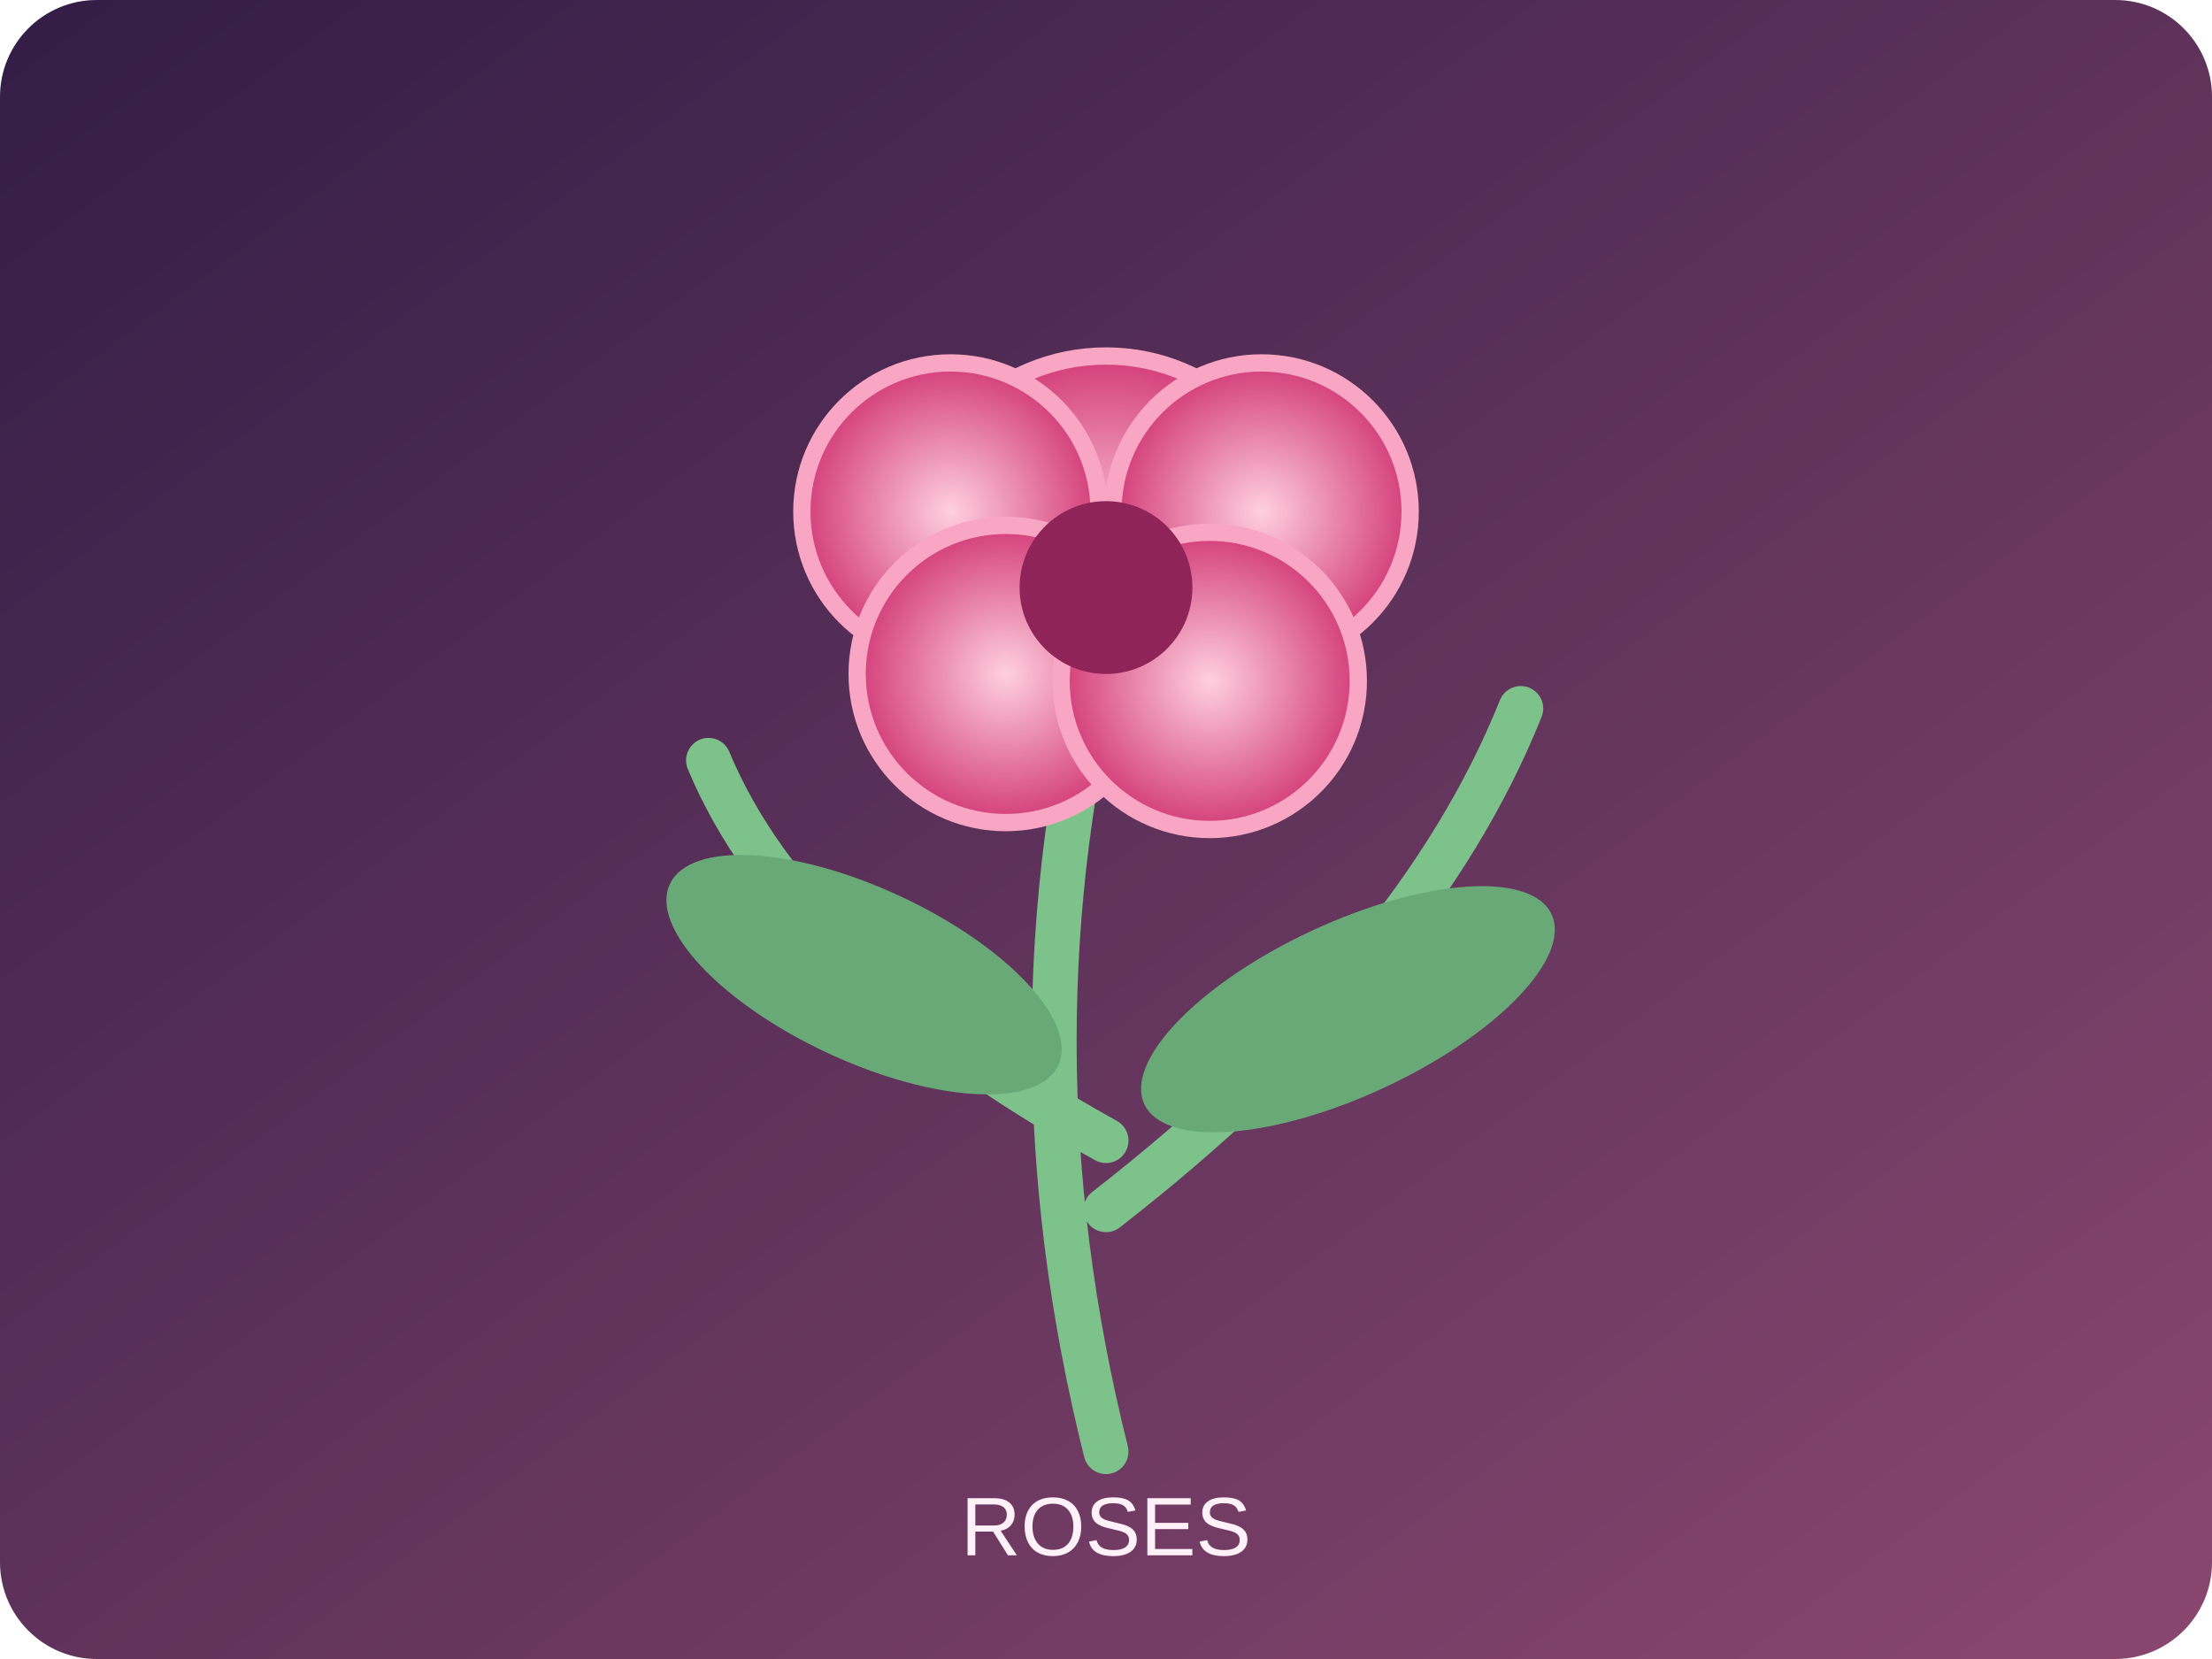
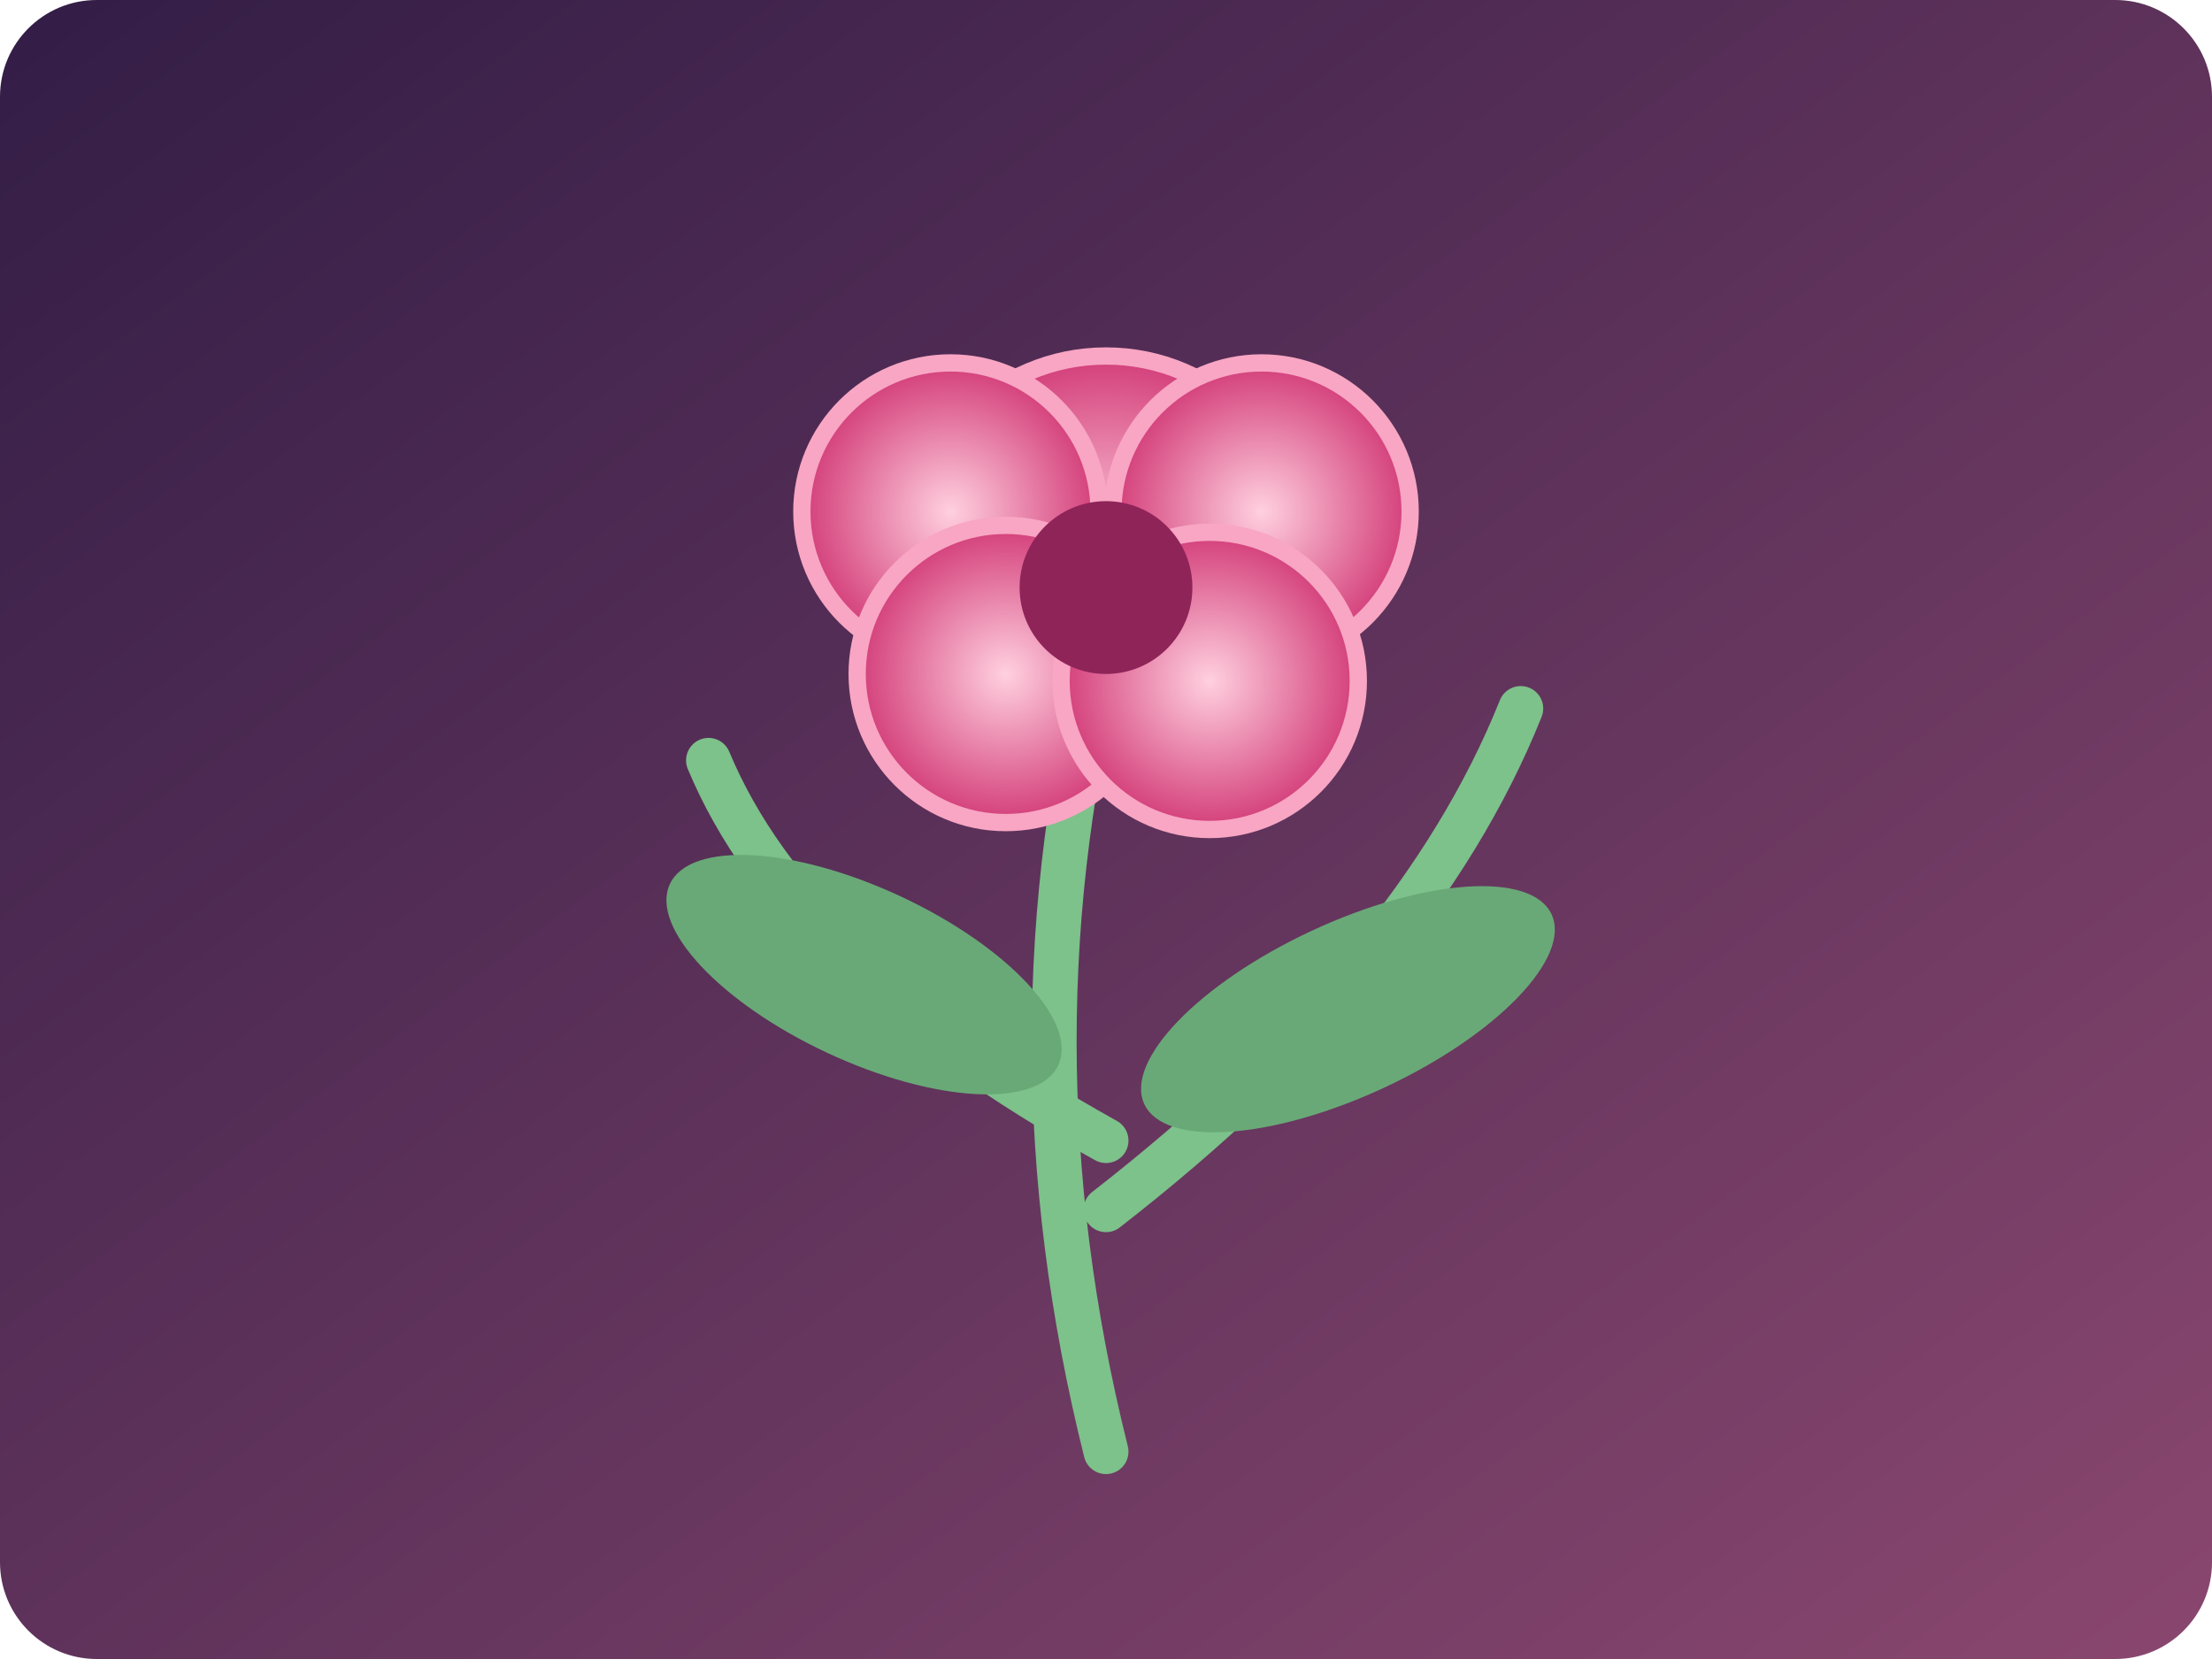
<svg xmlns="http://www.w3.org/2000/svg" viewBox="0 0 640 480">
  <defs>
    <linearGradient id="b" x2="1" y2="1">
      <stop stop-color="#321d46" />
      <stop offset="1" stop-color="#8a476f" />
    </linearGradient>
    <radialGradient id="p">
      <stop stop-color="#ffd0df" />
      <stop offset="1" stop-color="#d33d79" />
    </radialGradient>
  </defs>
  <rect width="640" height="480" rx="28" fill="url(#b)" />
  <path d="M320 420Q290 300 320 185M320 330Q230 280 205 220M320 350Q410 280 440 205" fill="none" stroke="#7dc18b" stroke-width="13" stroke-linecap="round" />
  <g fill="#69a977">
    <ellipse cx="250" cy="282" rx="62" ry="25" transform="rotate(25 250 282)" />
    <ellipse cx="390" cy="292" rx="65" ry="25" transform="rotate(-25 390 292)" />
  </g>
  <g fill="url(#p)" stroke="#f8a6c3" stroke-width="5">
    <circle cx="320" cy="160" r="57" />
    <circle cx="275" cy="148" r="43" />
    <circle cx="365" cy="148" r="43" />
    <circle cx="291" cy="195" r="43" />
    <circle cx="350" cy="197" r="43" />
  </g>
  <circle cx="320" cy="170" r="25" fill="#8f2459" />
-   <text x="320" y="450" text-anchor="middle" font-family="Arial" font-size="24" fill="#fff1f7">ROSES</text>
</svg>
